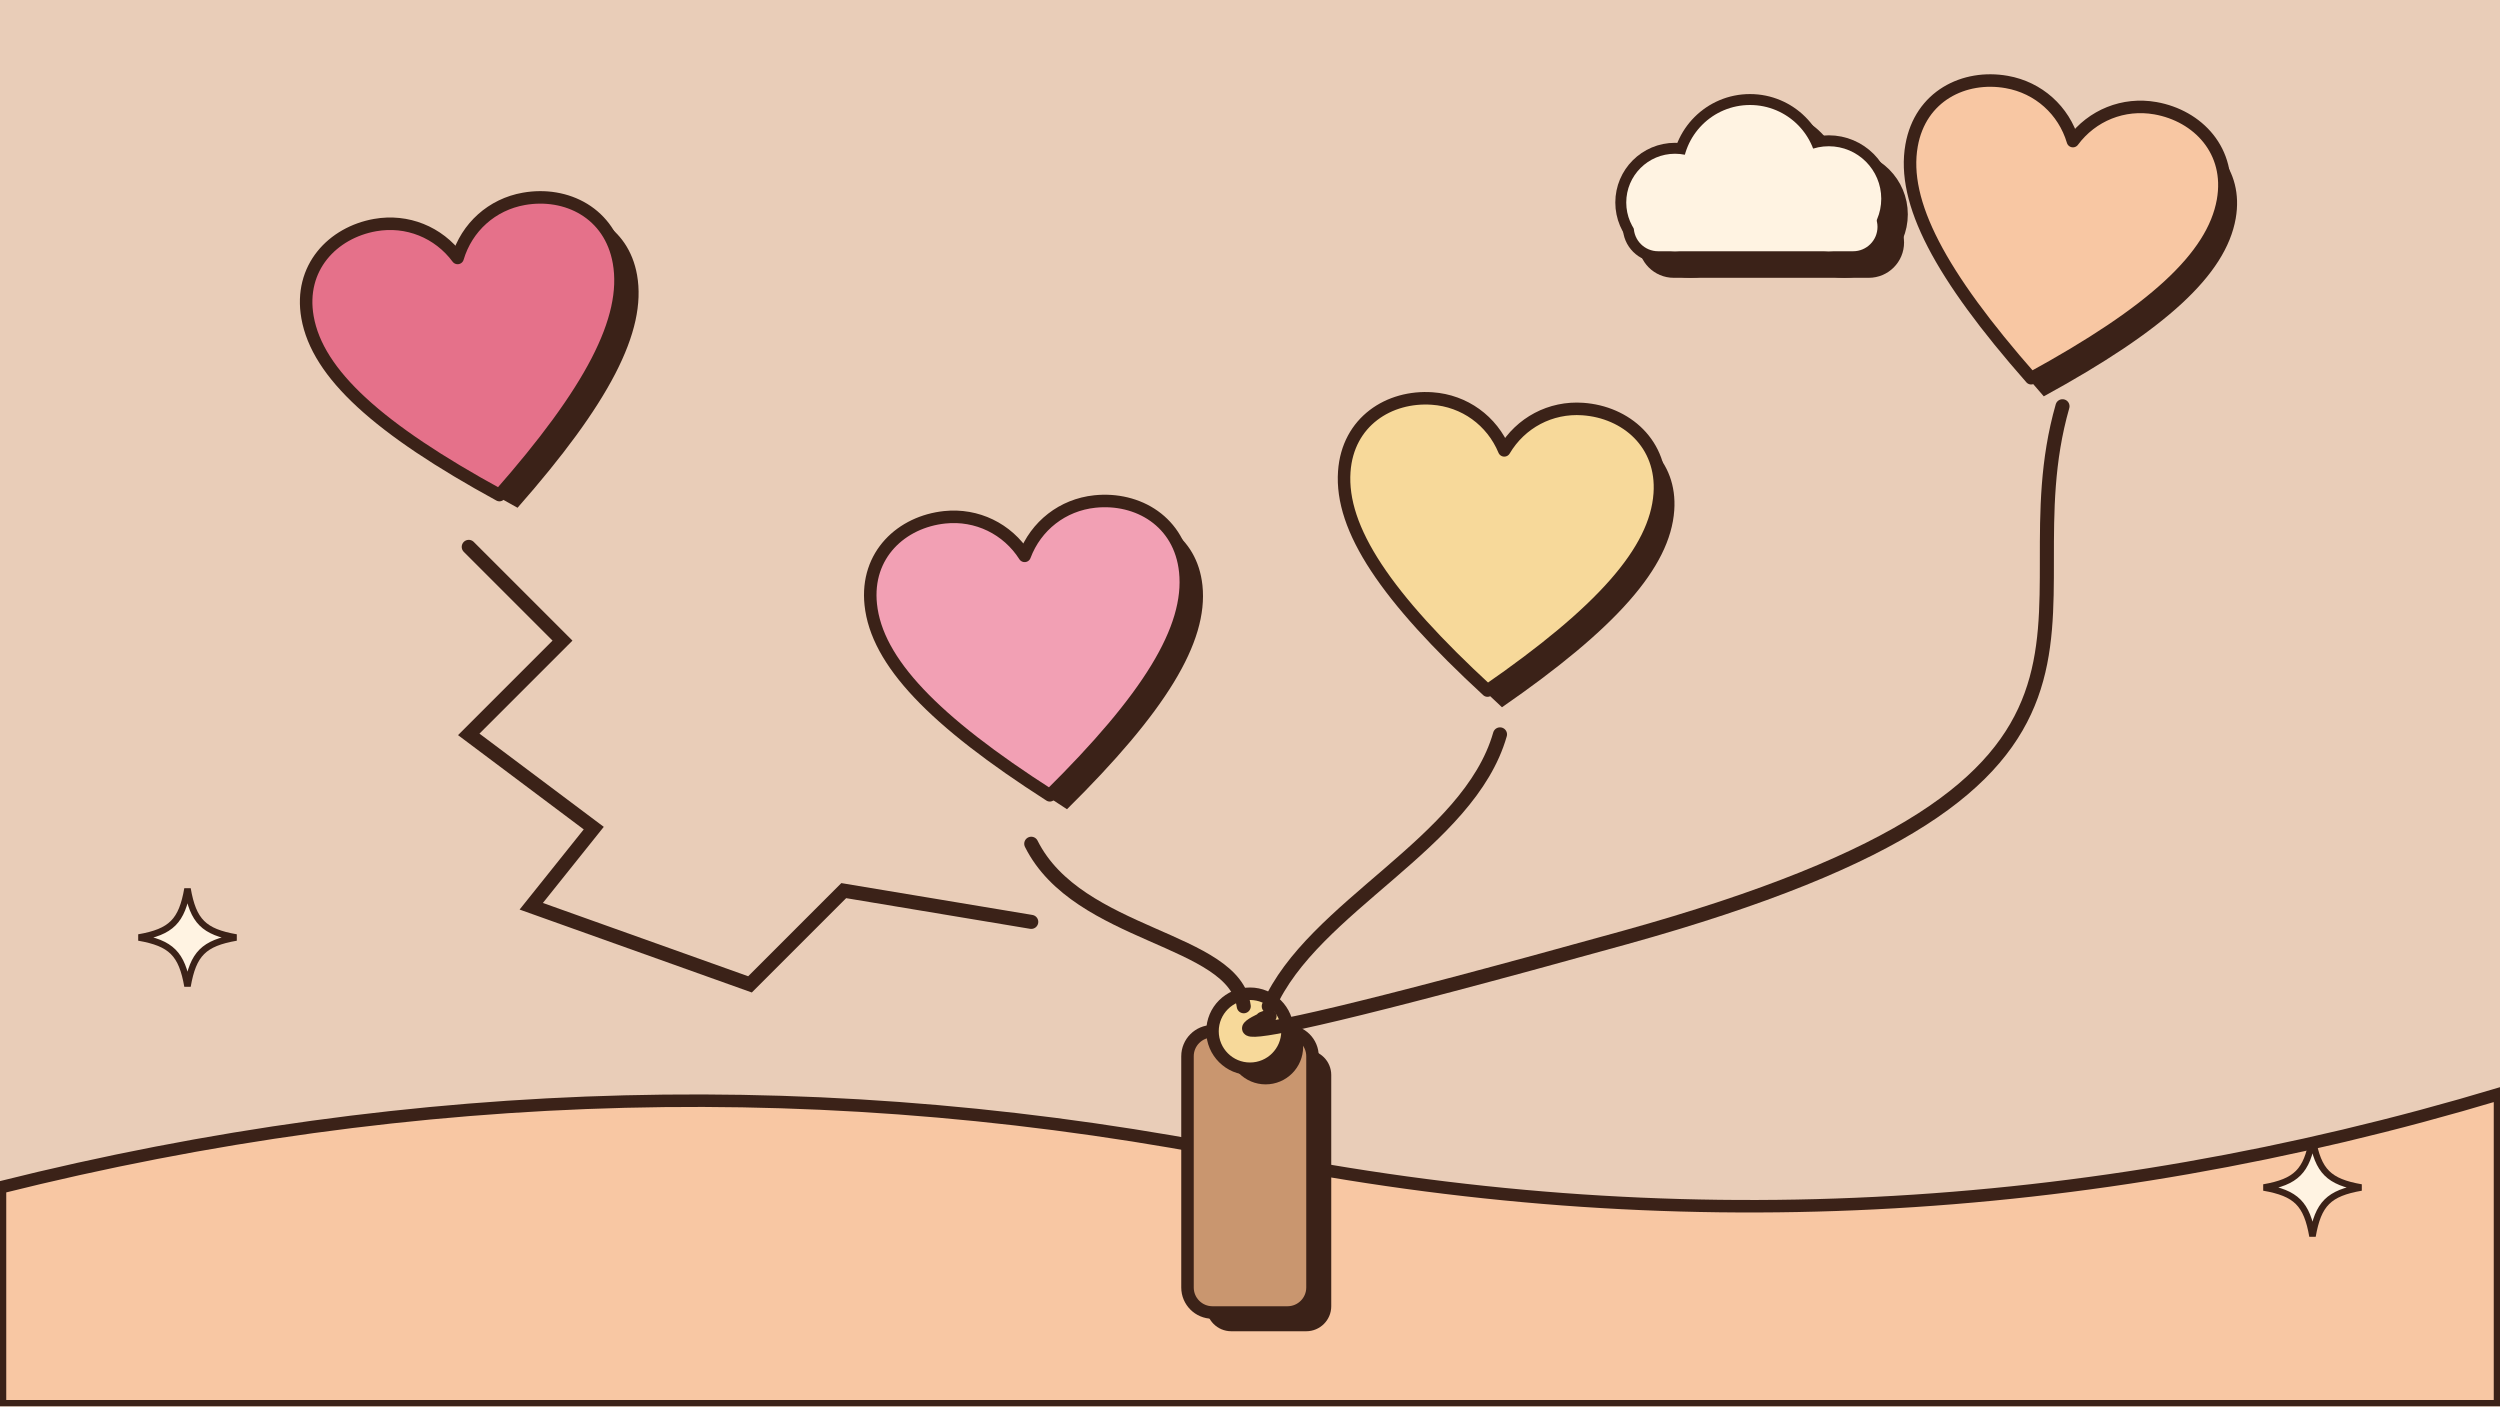
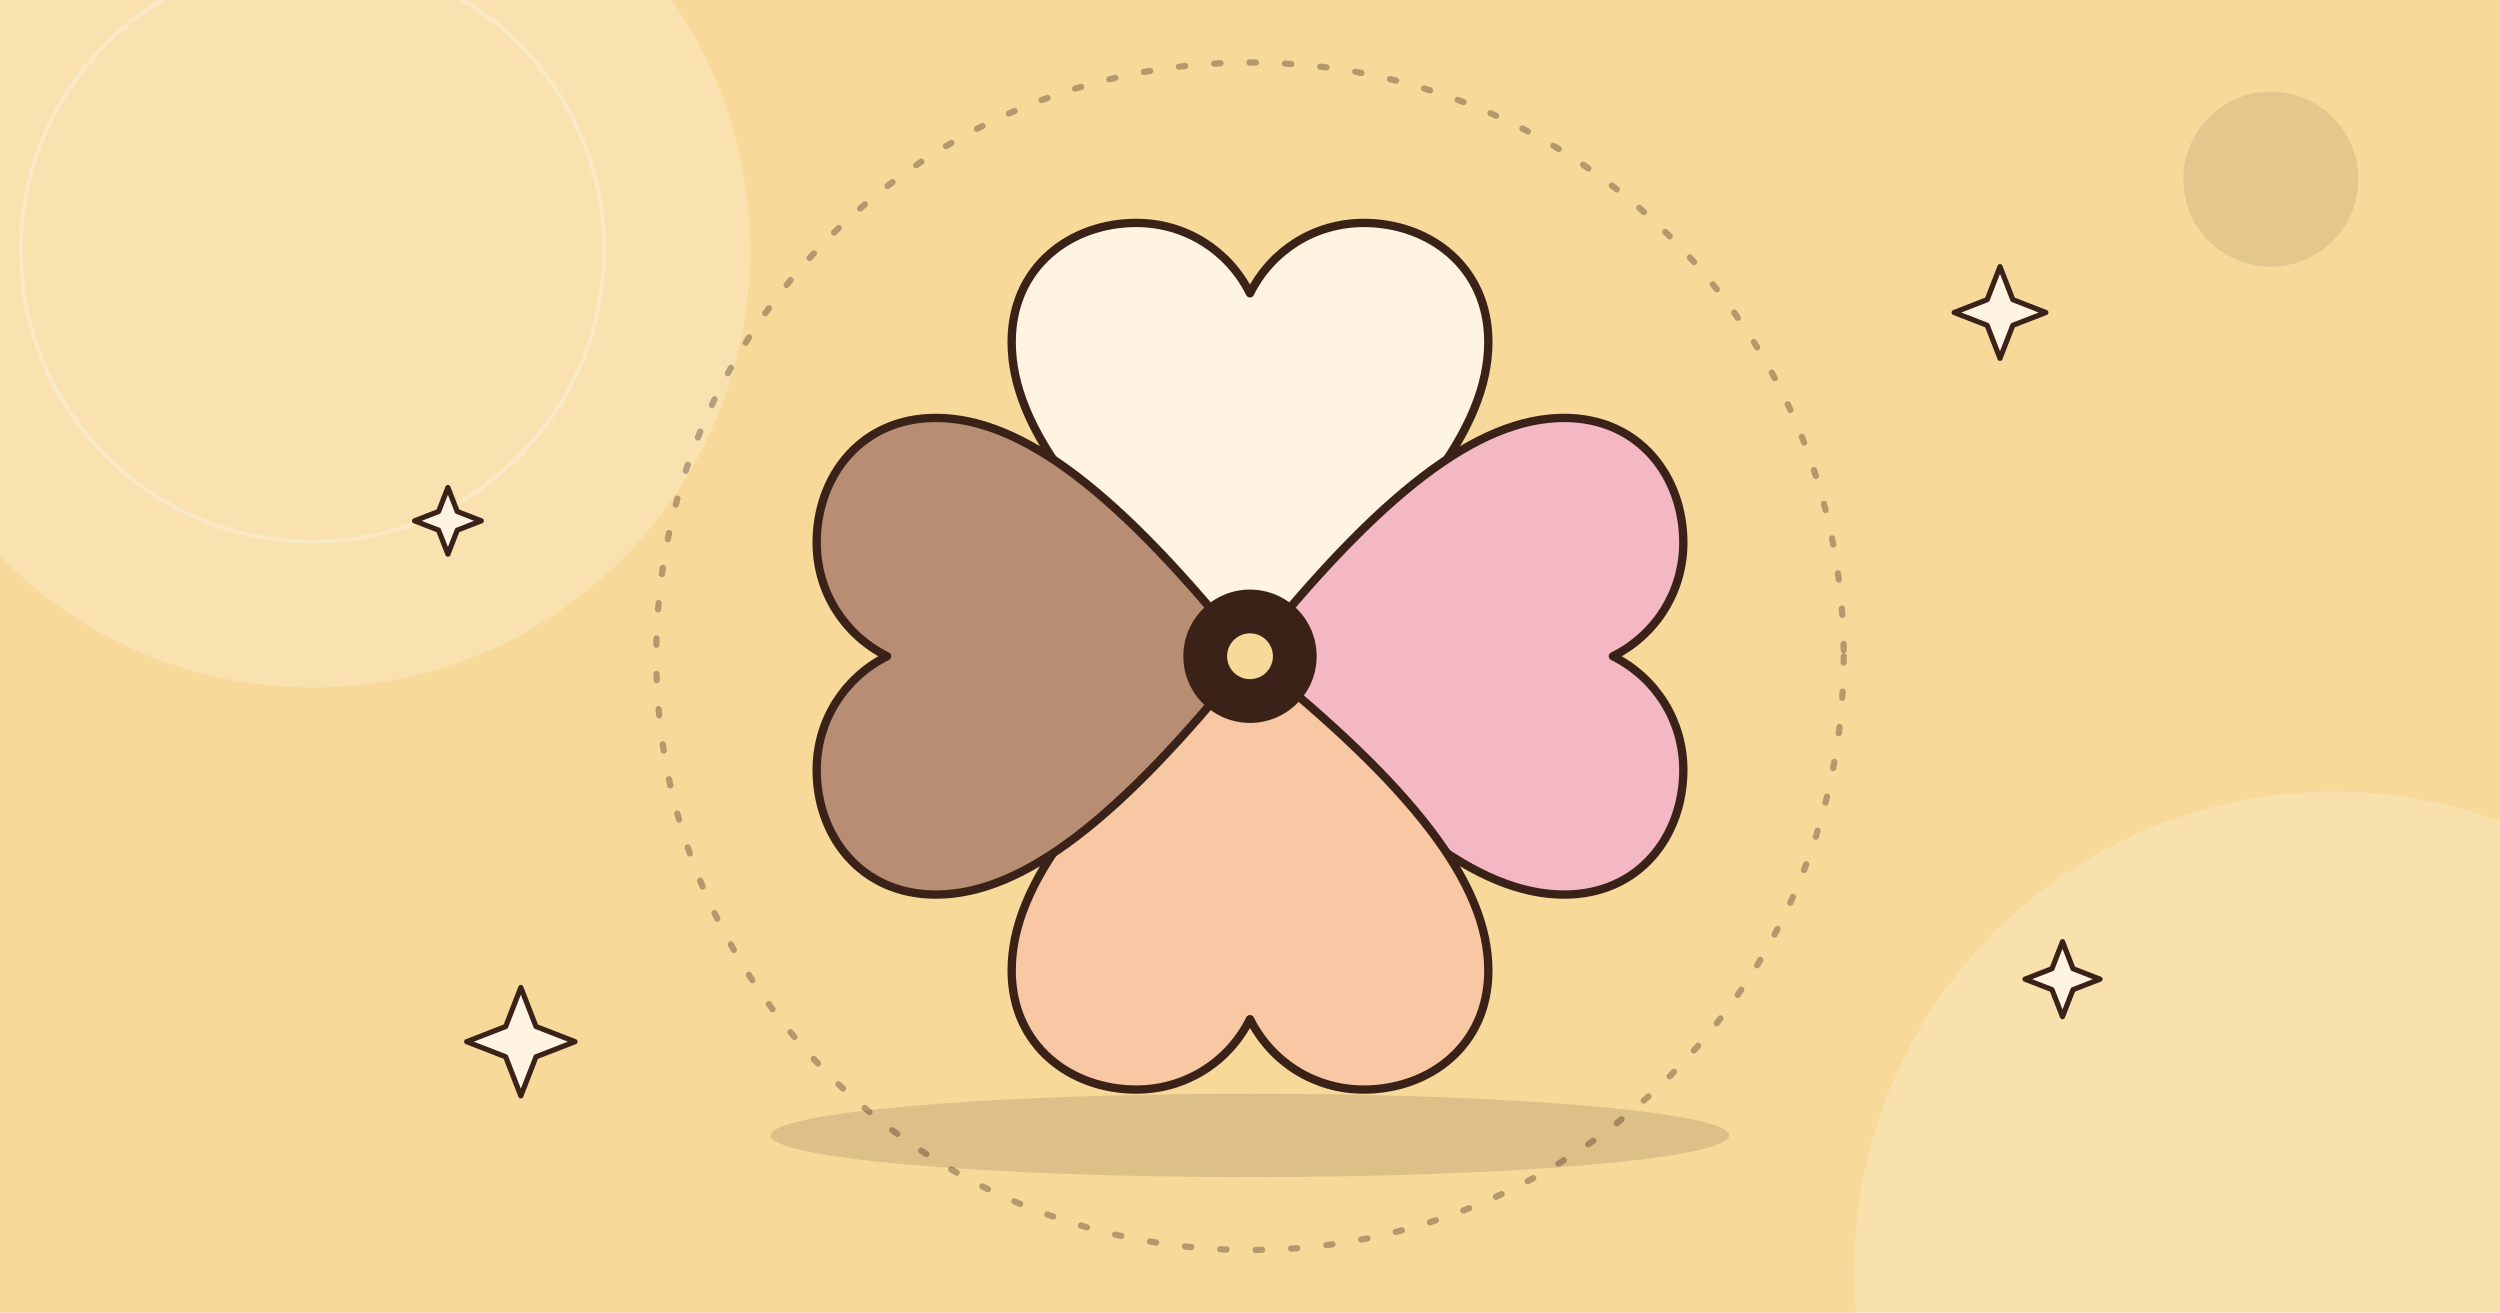
- <svg xmlns="http://www.w3.org/2000/svg" viewBox="0 0 800 450" preserveAspectRatio="xMidYMid slice">
-   <rect width="800" height="450" fill="#e9cdb8" />
-   <path d="M0 380 Q200 330 400 370 T800 350 V450 H0Z" fill="#f8c7a3" stroke="#3b2218" stroke-width="4" />
-   <g transform="">
-     <rect x="386" y="336" width="40" height="90" rx="8" fill="#3b2218" />
-     <rect x="380" y="330" width="40" height="90" rx="8" fill="#c9966f" stroke="#3b2218" stroke-width="4" />
+ <svg xmlns="http://www.w3.org/2000/svg" viewBox="0 0 1200 630" width="1200" height="630" role="img" aria-hidden="true">
+   <rect width="1200" height="630" fill="#f7d99a" />
+   <circle cx="150" cy="120" r="210" fill="#fff" fill-opacity=".22" />
+   <circle cx="150" cy="120" r="140" fill="none" stroke="#fff" stroke-opacity=".28" stroke-width="2" />
+   <circle cx="1090" cy="86" r="42" fill="#3b2218" fill-opacity=".10" />
+   <circle cx="1120" cy="610" r="230" fill="#fff" fill-opacity=".2" />
+   <circle cx="600" cy="315" r="285" fill="none" stroke="#3b2218" stroke-opacity=".35" stroke-width="3" stroke-dasharray="3 14" stroke-linecap="round" />
+   <ellipse cx="600" cy="545" rx="230" ry="20" fill="#3b2218" fill-opacity=".14" />
+   <g transform="translate(600 315) rotate(0) scale(2.6) translate(-50 -88)">
+     <path d="M50 88 C20 64 6 46 6 30 C6 16 17 8 29 8 C38 8 46 13 50 21 C54 13 62 8 71 8 C83 8 94 16 94 30 C94 46 80 64 50 88 Z" fill="#fff3e2" stroke="#3b2218" stroke-width="1.54" stroke-linejoin="round" />
  </g>
-   <circle cx="405" cy="335" r="12" fill="#3b2218" />
-   <circle cx="400" cy="330" r="12" fill="#f7d99a" stroke="#3b2218" stroke-width="4" />
-   <path d="M330 270 C345 300 395 300 398 322" fill="none" stroke="#3b2218" stroke-width="4.5" stroke-linecap="round" />
-   <g transform="translate(272.5 154.4) rotate(-6 50 44) scale(1.15)">
-     <path d="M50 88 C20 64 6 46 6 30 C6 16 17 8 29 8 C38 8 46 13 50 21 C54 13 62 8 71 8 C83 8 94 16 94 30 C94 46 80 64 50 88 Z" transform="translate(4.35 4.35)" fill="#3b2218" />
-     <path d="M50 88 C20 64 6 46 6 30 C6 16 17 8 29 8 C38 8 46 13 50 21 C54 13 62 8 71 8 C83 8 94 16 94 30 C94 46 80 64 50 88 Z" fill="#f2a0b4" stroke="#3b2218" stroke-width="3.48" stroke-linejoin="round" />
+   <g transform="translate(600 315) rotate(90) scale(2.6) translate(-50 -88)">
+     <path d="M50 88 C20 64 6 46 6 30 C6 16 17 8 29 8 C38 8 46 13 50 21 C54 13 62 8 71 8 C83 8 94 16 94 30 C94 46 80 64 50 88 Z" fill="#f4b8c4" stroke="#3b2218" stroke-width="1.54" stroke-linejoin="round" />
  </g>
-   <path d="M660 130 C640 200 700 250 520 300 S420 320 404 326" fill="none" stroke="#3b2218" stroke-width="4.5" stroke-linecap="round" />
-   <g transform="translate(602.5 19.4) rotate(10 50 44) scale(1.15)">
-     <path d="M50 88 C20 64 6 46 6 30 C6 16 17 8 29 8 C38 8 46 13 50 21 C54 13 62 8 71 8 C83 8 94 16 94 30 C94 46 80 64 50 88 Z" transform="translate(4.35 4.35)" fill="#3b2218" />
-     <path d="M50 88 C20 64 6 46 6 30 C6 16 17 8 29 8 C38 8 46 13 50 21 C54 13 62 8 71 8 C83 8 94 16 94 30 C94 46 80 64 50 88 Z" fill="#f8c7a3" stroke="#3b2218" stroke-width="3.48" stroke-linejoin="round" />
+   <g transform="translate(600 315) rotate(180) scale(2.6) translate(-50 -88)">
+     <path d="M50 88 C20 64 6 46 6 30 C6 16 17 8 29 8 C38 8 46 13 50 21 C54 13 62 8 71 8 C83 8 94 16 94 30 C94 46 80 64 50 88 Z" fill="#f8c7a3" stroke="#3b2218" stroke-width="1.54" stroke-linejoin="round" />
  </g>
-   <path d="M480 235 C470 270 420 290 406 322" fill="none" stroke="#3b2218" stroke-width="4.5" stroke-linecap="round" />
-   <g transform="translate(422.5 119.4) rotate(4 50 44) scale(1.15)">
-     <path d="M50 88 C20 64 6 46 6 30 C6 16 17 8 29 8 C38 8 46 13 50 21 C54 13 62 8 71 8 C83 8 94 16 94 30 C94 46 80 64 50 88 Z" transform="translate(4.35 4.35)" fill="#3b2218" />
-     <path d="M50 88 C20 64 6 46 6 30 C6 16 17 8 29 8 C38 8 46 13 50 21 C54 13 62 8 71 8 C83 8 94 16 94 30 C94 46 80 64 50 88 Z" fill="#f7d99a" stroke="#3b2218" stroke-width="3.48" stroke-linejoin="round" />
+   <g transform="translate(600 315) rotate(270) scale(2.6) translate(-50 -88)">
+     <path d="M50 88 C20 64 6 46 6 30 C6 16 17 8 29 8 C38 8 46 13 50 21 C54 13 62 8 71 8 C83 8 94 16 94 30 C94 46 80 64 50 88 Z" fill="#b78d74" stroke="#3b2218" stroke-width="1.54" stroke-linejoin="round" />
  </g>
-   <path d="M150 175 l30 30 l-30 30 l40 30 l-20 25 l70 25 l30 -30 l60 10" fill="none" stroke="#3b2218" stroke-width="4.5" stroke-linecap="round" />
-   <g transform="translate(92.5 59.4) rotate(-10 50 44) scale(1.15)">
-     <path d="M50 88 C20 64 6 46 6 30 C6 16 17 8 29 8 C38 8 46 13 50 21 C54 13 62 8 71 8 C83 8 94 16 94 30 C94 46 80 64 50 88 Z" transform="translate(4.35 4.35)" fill="#3b2218" />
-     <path d="M50 88 C20 64 6 46 6 30 C6 16 17 8 29 8 C38 8 46 13 50 21 C54 13 62 8 71 8 C83 8 94 16 94 30 C94 46 80 64 50 88 Z" fill="#e5718a" stroke="#3b2218" stroke-width="3.48" stroke-linejoin="round" />
-   </g>
-   <path d="M0-12C1.4-4 4-1.4 12 0 4 1.4 1.4 4 0 12-1.4 4-4 1.4-12 0-4-1.4-1.4-4 0-12Z" transform="translate(740 380) scale(1.3)" fill="#fff3e2" stroke="#3b2218" stroke-width="1.6" />
-   <path d="M0-12C1.4-4 4-1.4 12 0 4 1.4 1.4 4 0 12-1.4 4-4 1.4-12 0-4-1.4-1.4-4 0-12Z" transform="translate(60 300) scale(1.3)" fill="#fff3e2" stroke="#3b2218" stroke-width="1.6" />
-   <g transform="translate(5 5)">
-     <circle cx="536.0" cy="64.8" r="15.6" fill="#3b2218" stroke="#3b2218" stroke-width="7.0" stroke-linejoin="round" />
-     <circle cx="560" cy="55.2" r="21.6" fill="#3b2218" stroke="#3b2218" stroke-width="7.0" stroke-linejoin="round" />
-     <circle cx="585.2" cy="63.6" r="16.8" fill="#3b2218" stroke="#3b2218" stroke-width="7.0" stroke-linejoin="round" />
-     <rect x="522.8" y="64.8" width="78.0" height="15.6" rx="7.8" fill="#3b2218" stroke="#3b2218" stroke-width="7.0" stroke-linejoin="round" />
-   </g>
-   <circle cx="536.0" cy="64.8" r="15.6" fill="#3b2218" stroke="#3b2218" stroke-width="7.0" stroke-linejoin="round" />
-   <circle cx="560" cy="55.2" r="21.6" fill="#3b2218" stroke="#3b2218" stroke-width="7.0" stroke-linejoin="round" />
-   <circle cx="585.2" cy="63.6" r="16.8" fill="#3b2218" stroke="#3b2218" stroke-width="7.0" stroke-linejoin="round" />
-   <rect x="522.8" y="64.8" width="78.0" height="15.6" rx="7.8" fill="#3b2218" stroke="#3b2218" stroke-width="7.0" stroke-linejoin="round" />
-   <circle cx="536.0" cy="64.8" r="15.6" fill="#fff3e2" />
-   <circle cx="560" cy="55.2" r="21.6" fill="#fff3e2" />
-   <circle cx="585.2" cy="63.6" r="16.8" fill="#fff3e2" />
-   <rect x="522.8" y="64.8" width="78.0" height="15.6" rx="7.8" fill="#fff3e2" />
+   <circle cx="600" cy="315" r="32" fill="#3b2218" />
+   <circle cx="600" cy="315" r="11" fill="#f7d99a" />
+   <path d="M250 474 L257.28 492.72 L276 500 L257.28 507.28 L250 526 L242.72 507.28 L224 500 L242.72 492.72 Z" fill="#fff3e2" stroke="#3b2218" stroke-width="2.5" stroke-linejoin="round" />
+   <path d="M960 128 L966.16 143.84 L982 150 L966.16 156.16 L960 172 L953.84 156.16 L938 150 L953.84 143.84 Z" fill="#fff3e2" stroke="#3b2218" stroke-width="2.5" stroke-linejoin="round" />
+   <path d="M990 452 L995.04 464.96 L1008 470 L995.04 475.04 L990 488 L984.96 475.04 L972 470 L984.96 464.96 Z" fill="#fff3e2" stroke="#3b2218" stroke-width="2.5" stroke-linejoin="round" />
+   <path d="M215 234 L219.48 245.52 L231 250 L219.48 254.48 L215 266 L210.52 254.48 L199 250 L210.52 245.52 Z" fill="#fff3e2" stroke="#3b2218" stroke-width="2.5" stroke-linejoin="round" />
</svg>
